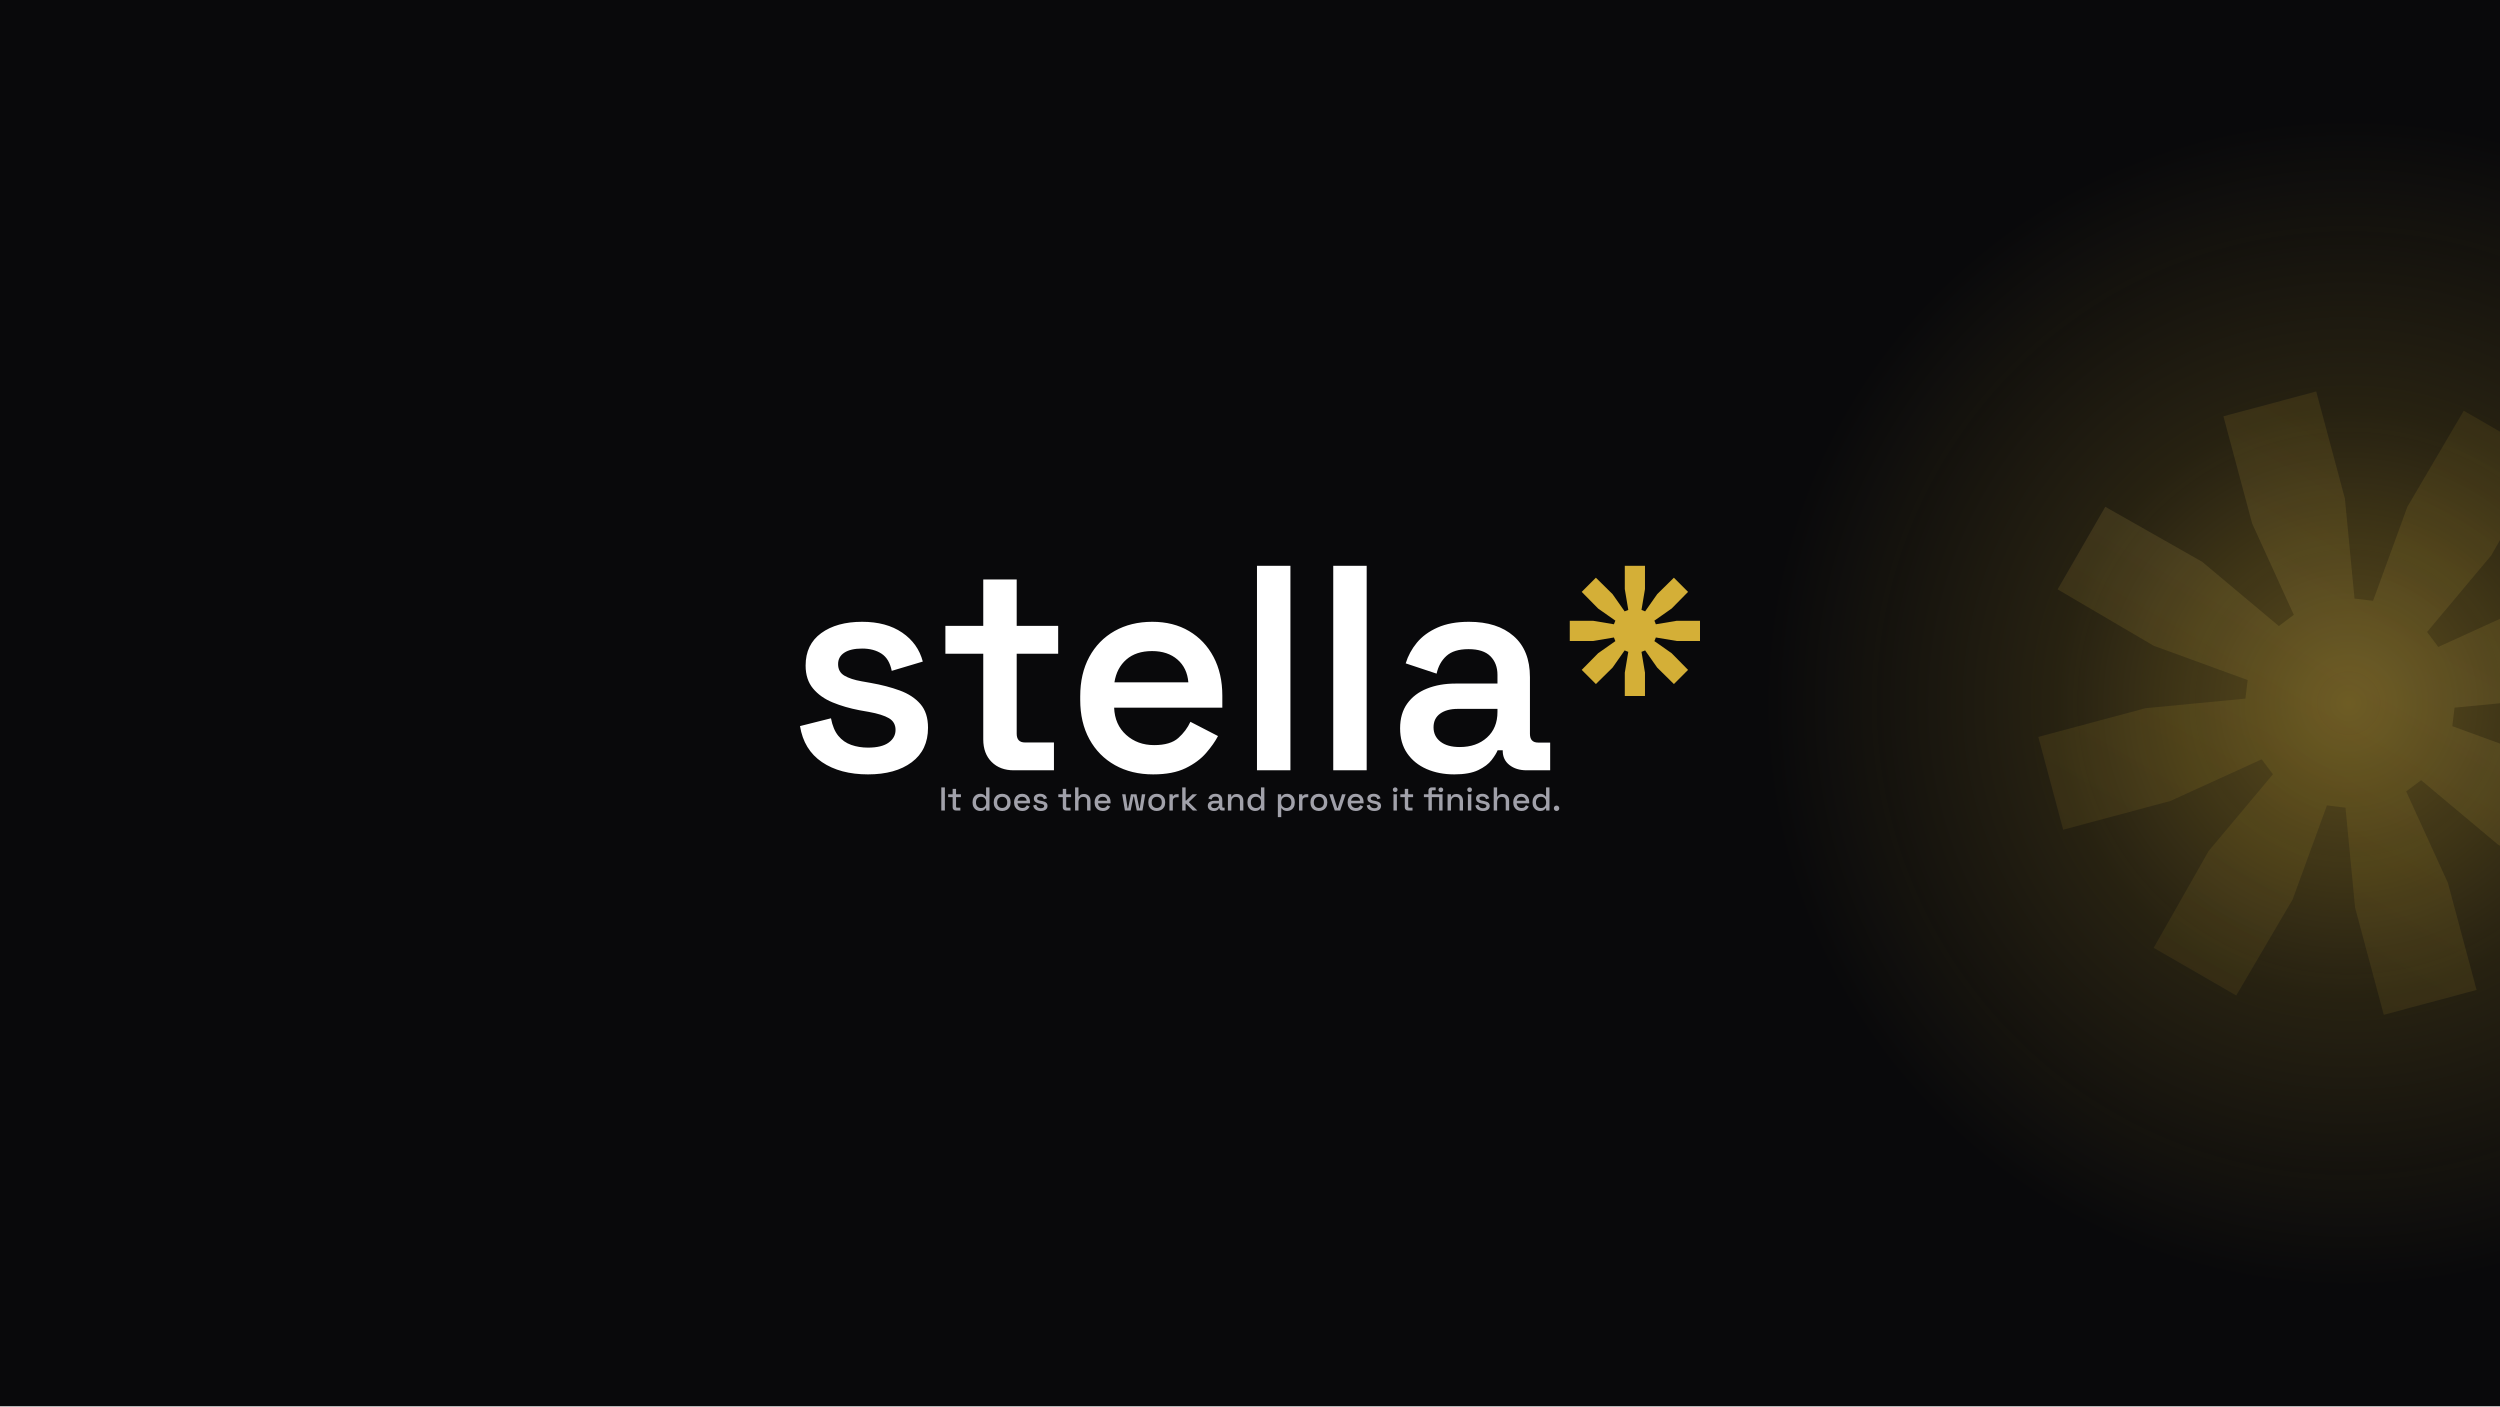
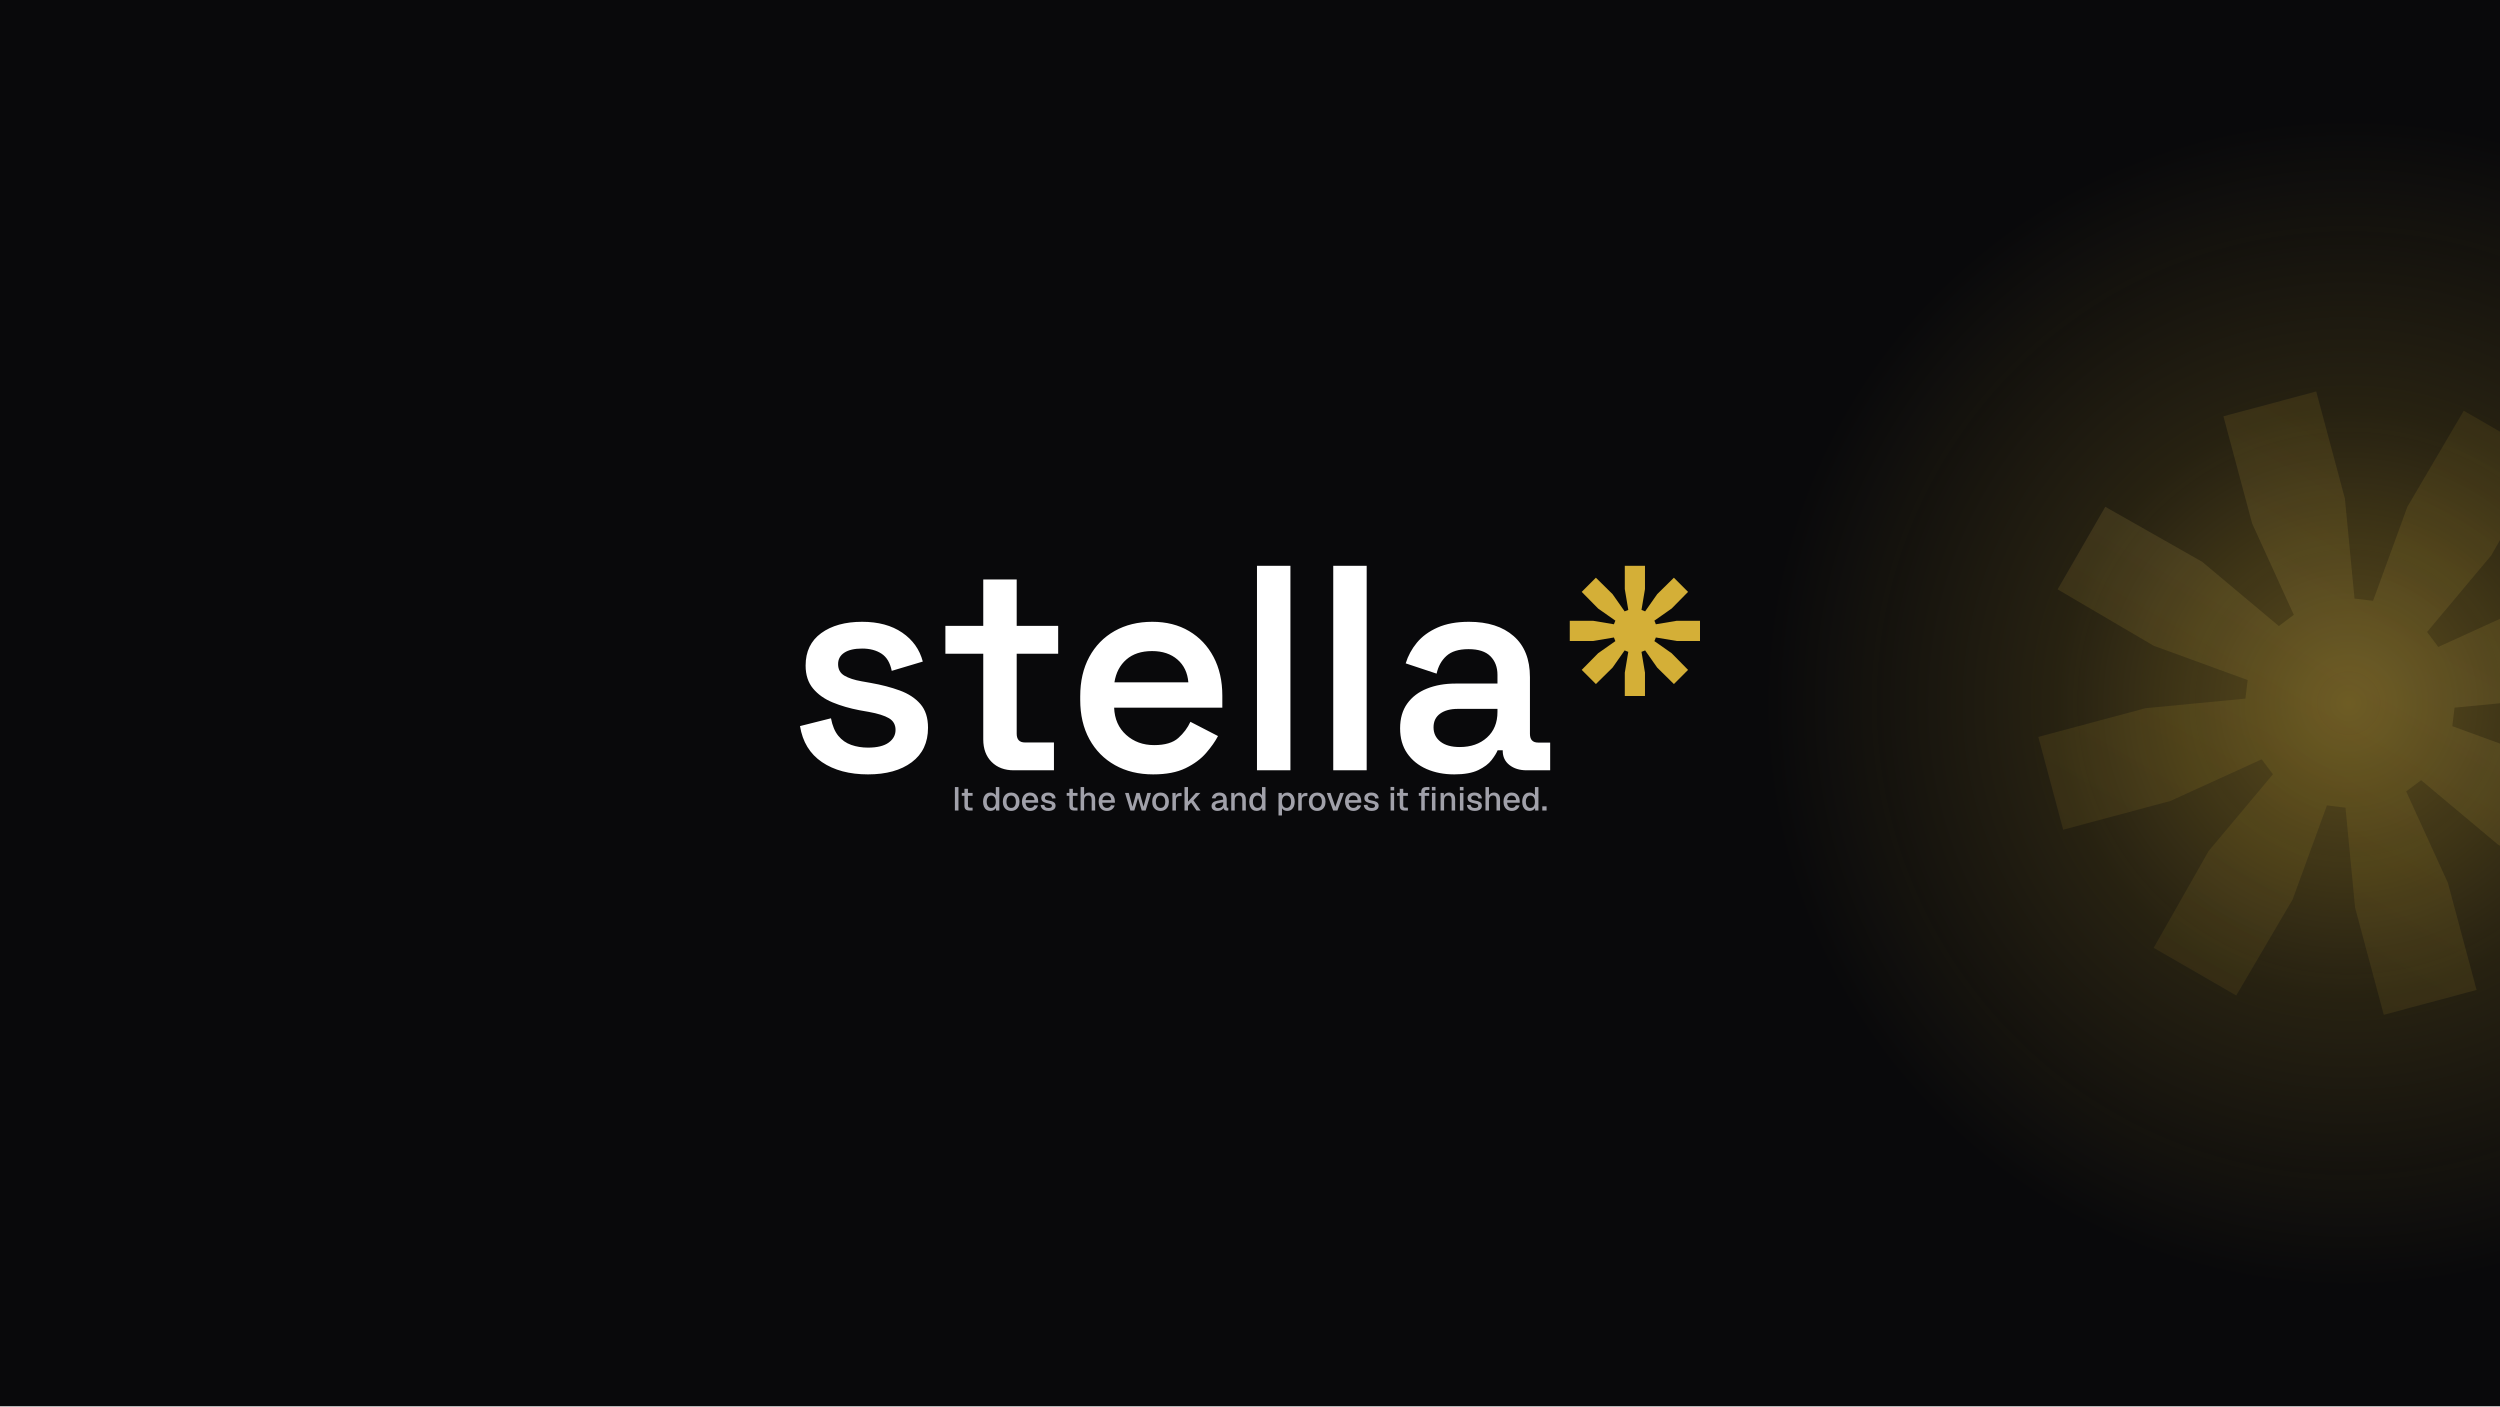
<svg xmlns="http://www.w3.org/2000/svg" width="2560" height="1440" viewBox="0 0 2560 1440">
  <defs>
    <radialGradient id="g-s19">
      <stop offset="0" stop-color="#D4AF37" stop-opacity="0.42" />
      <stop offset="0.5" stop-color="#D4AF37" stop-opacity="0.147" />
      <stop offset="1" stop-color="#D4AF37" stop-opacity="0" />
    </radialGradient>
    <linearGradient id="sheen-s20" x1="0" y1="1" x2="1" y2="0">
      <stop offset="0" stop-color="#8A7223" />
      <stop offset="0.38" stop-color="#D4AF37" />
      <stop offset="0.56" stop-color="#F1CE65" />
      <stop offset="0.74" stop-color="#D4AF37" />
      <stop offset="1" stop-color="#8A7223" />
    </linearGradient>
  </defs>
  <rect width="2560" height="1440" fill="#09090B" />
  <circle cx="2406.4" cy="720.0" r="602.8" fill="url(#g-s19)" />
  <g opacity="0.12" transform="translate(2406.40,720.00) rotate(-15) scale(10.81295) translate(-35.225,62.820)">
    <path class="mark" d="M5.885 -58.271V-67.369H16.385L25.772 -65.796L26.43 -67.438L18.669 -72.882L11.267 -80.393L17.652 -86.778L25.163 -79.376L30.607 -71.615L32.249 -72.273L30.676 -81.66V-92.16H39.774V-81.66L38.2 -72.273L39.843 -71.615L45.287 -79.376L52.798 -86.778L59.183 -80.393L51.781 -72.882L44.02 -67.438L44.678 -65.796L54.065 -67.369H64.565V-58.271H54.065L44.678 -59.845L44.02 -58.202L51.781 -52.758L59.183 -45.247L52.798 -38.862L45.287 -46.264L39.843 -54.025L38.2 -53.367L39.774 -43.98V-33.48H30.676V-43.98L32.249 -53.367L30.607 -54.025L25.163 -46.264L17.652 -38.862L11.267 -45.247L18.669 -52.758L26.43 -58.202L25.772 -59.845L16.385 -58.271Z" fill="url(#sheen-s20)" />
  </g>
  <g transform="translate(819.20,579.35) scale(2.2725)">
    <path d="M30.646 94.003Q18.083 94.003 9.909 88.474Q1.735 82.944 0 72.237L13.959 68.725Q14.904 73.748 17.26 76.623Q19.617 79.498 23.096 80.721Q26.575 81.943 30.646 81.943Q36.808 81.943 39.93 79.695Q43.052 77.447 43.052 73.958Q43.052 70.447 40.085 68.697Q37.117 66.948 31.025 65.848L26.924 65.121Q20.216 63.85 14.693 61.569Q9.17 59.288 5.851 55.276Q2.531 51.264 2.531 44.974Q2.531 35.485 9.537 30.365Q16.543 25.245 27.99 25.245Q38.918 25.245 46.055 30.128Q53.193 35.011 55.339 43.164L41.34 47.35Q40.241 41.887 36.716 39.596Q33.191 37.305 27.99 37.305Q22.813 37.305 19.989 39.147Q17.165 40.988 17.165 44.322Q17.165 47.851 20.028 49.526Q22.892 51.201 27.783 52.06L31.884 52.788Q39.119 54.058 44.982 56.208Q50.846 58.357 54.266 62.315Q57.686 66.273 57.686 72.981Q57.686 83.043 50.351 88.523Q43.016 94.003 30.646 94.003Z M96.32 92.16Q90.1 92.16 86.337 88.386Q82.575 84.613 82.575 78.244V39.629H65.513V27.088H82.575V6.168H97.644V27.088H116.332V39.629H97.644V75.67Q97.644 79.62 101.376 79.62H114.43V92.16Z M159.134 94.003Q149.368 94.003 141.953 89.856Q134.537 85.709 130.401 78.15Q126.266 70.591 126.266 60.414V58.834Q126.266 48.634 130.347 41.087Q134.429 33.54 141.767 29.392Q149.105 25.245 158.755 25.245Q168.251 25.245 175.326 29.432Q182.401 33.619 186.351 41.097Q190.301 48.575 190.301 58.535V63.943H141.551Q141.838 71.579 146.957 76.195Q152.077 80.811 159.568 80.811Q166.892 80.811 170.471 77.599Q174.051 74.386 175.923 70.308L188.355 76.727Q186.489 80.311 183 84.349Q179.511 88.388 173.764 91.196Q168.018 94.003 159.134 94.003ZM141.683 52.535H174.992Q174.465 46.044 170.07 42.241Q165.674 38.437 158.647 38.437Q151.425 38.437 147.061 42.241Q142.697 46.044 141.683 52.535Z M205.918 92.16V0H220.987V92.16Z M240.281 92.16V0H255.349V92.16Z M294.803 94.003Q287.872 94.003 282.354 91.591Q276.835 89.178 273.621 84.539Q270.407 79.899 270.407 73.254Q270.407 66.586 273.621 62.101Q276.835 57.616 282.505 55.347Q288.174 53.078 295.409 53.078H314.282V49.138Q314.282 43.977 311.109 40.773Q307.936 37.568 301.225 37.568Q294.645 37.568 291.283 40.629Q287.921 43.691 286.861 48.605L272.925 43.977Q274.505 38.859 277.983 34.642Q281.46 30.426 287.284 27.836Q293.108 25.245 301.442 25.245Q314.206 25.245 321.561 31.673Q328.916 38.102 328.916 50.184V75.716Q328.916 79.666 332.602 79.666H338.03V92.16H327.431Q322.698 92.16 319.677 89.779Q316.655 87.397 316.655 83.401V83.132H314.361Q313.627 84.942 311.634 87.544Q309.641 90.146 305.622 92.074Q301.603 94.003 294.803 94.003ZM297.285 81.68Q304.816 81.68 309.549 77.404Q314.282 73.129 314.282 65.848V64.486H296.41Q291.41 64.486 288.443 66.633Q285.476 68.781 285.476 72.796Q285.476 76.812 288.574 79.246Q291.673 81.68 297.285 81.68Z" fill="#FFFFFF" />
    <path d="M346.864 33.889V24.791H357.364L366.751 26.364L367.409 24.722L359.648 19.278L352.245 11.767L358.631 5.381L366.142 12.784L371.586 20.545L373.228 19.887L371.655 10.5V0H380.753V10.5L379.179 19.887L380.822 20.545L386.266 12.784L393.777 5.381L400.162 11.767L392.76 19.278L384.998 24.722L385.657 26.364L395.044 24.791H405.544V33.889H395.044L385.657 32.315L384.998 33.958L392.76 39.402L400.162 46.913L393.777 53.298L386.266 45.896L380.822 38.135L379.179 38.793L380.753 48.18V58.68H371.655V48.18L373.228 38.793L371.586 38.135L366.142 45.896L358.631 53.298L352.245 46.913L359.648 39.402L367.409 33.958L366.751 32.315L357.364 33.889Z" fill="#D4AF37" />
  </g>
-   <path d="M963.884 829.98V806.292H967.545V829.98Z M978.854 829.98Q977.315 829.98 976.413 829.072Q975.511 828.164 975.511 826.616V816.241H970.936V813.314H975.511V807.771H978.993V813.314H983.998V816.241H978.993V826.038Q978.993 827.053 979.964 827.053H983.426V829.98Z M1003.61 830.454Q1001.54 830.454 999.777 829.444Q998.016 828.434 996.961 826.511Q995.906 824.588 995.906 821.894V821.4Q995.906 818.706 996.955 816.783Q998.004 814.86 999.76 813.85Q1001.52 812.84 1003.61 812.84Q1005.23 812.84 1006.34 813.243Q1007.45 813.645 1008.15 814.264Q1008.85 814.882 1009.22 815.574H1009.76V806.292H1013.24V829.98H1009.82V827.606H1009.29Q1008.66 828.696 1007.36 829.575Q1006.05 830.454 1003.61 830.454ZM1004.61 827.395Q1006.87 827.395 1008.33 825.942Q1009.8 824.489 1009.8 821.804V821.49Q1009.8 818.804 1008.34 817.352Q1006.89 815.899 1004.61 815.899Q1002.36 815.899 1000.89 817.352Q999.412 818.804 999.412 821.49V821.804Q999.412 824.489 1000.89 825.942Q1002.36 827.395 1004.61 827.395Z M1026.23 830.454Q1023.73 830.454 1021.77 829.421Q1019.82 828.388 1018.71 826.465Q1017.6 824.542 1017.6 821.894V821.4Q1017.6 818.752 1018.71 816.829Q1019.82 814.906 1021.77 813.873Q1023.73 812.84 1026.23 812.84Q1028.73 812.84 1030.69 813.873Q1032.64 814.906 1033.75 816.829Q1034.86 818.752 1034.86 821.4V821.894Q1034.86 824.542 1033.75 826.465Q1032.64 828.388 1030.69 829.421Q1028.73 830.454 1026.23 830.454ZM1026.23 827.351Q1028.52 827.351 1029.95 825.88Q1031.38 824.41 1031.38 821.804V821.49Q1031.38 818.884 1029.96 817.414Q1028.55 815.943 1026.23 815.943Q1023.95 815.943 1022.51 817.414Q1021.08 818.884 1021.08 821.49V821.804Q1021.08 824.41 1022.51 825.88Q1023.95 827.351 1026.23 827.351Z M1046.85 830.454Q1044.33 830.454 1042.43 829.388Q1040.53 828.322 1039.47 826.382Q1038.41 824.442 1038.41 821.85V821.444Q1038.41 818.84 1039.46 816.906Q1040.51 814.972 1042.38 813.906Q1044.26 812.84 1046.72 812.84Q1049.13 812.84 1050.94 813.892Q1052.75 814.945 1053.76 816.843Q1054.78 818.742 1054.78 821.29V822.615H1041.94Q1042.02 824.814 1043.43 826.104Q1044.84 827.395 1046.93 827.395Q1048.9 827.395 1049.9 826.522Q1050.89 825.648 1051.42 824.5L1054.32 825.972Q1053.84 826.934 1052.94 827.978Q1052.04 829.022 1050.58 829.738Q1049.11 830.454 1046.85 830.454ZM1041.97 819.931H1051.24Q1051.11 818.05 1049.88 816.974Q1048.65 815.899 1046.7 815.899Q1044.71 815.899 1043.48 816.974Q1042.25 818.05 1041.97 819.931Z M1065.8 830.454Q1062.63 830.454 1060.52 829.032Q1058.42 827.611 1057.97 824.747L1061.22 823.956Q1061.46 825.354 1062.12 826.155Q1062.77 826.956 1063.73 827.297Q1064.69 827.638 1065.8 827.638Q1067.48 827.638 1068.37 827.007Q1069.27 826.376 1069.27 825.361Q1069.27 824.334 1068.42 823.858Q1067.57 823.381 1065.93 823.087L1064.77 822.882Q1063.08 822.567 1061.69 821.987Q1060.31 821.407 1059.48 820.393Q1058.66 819.38 1058.66 817.804Q1058.66 815.43 1060.43 814.135Q1062.21 812.84 1065.11 812.84Q1067.92 812.84 1069.73 814.098Q1071.54 815.356 1072.07 817.517L1068.83 818.451Q1068.53 816.928 1067.55 816.292Q1066.57 815.656 1065.11 815.656Q1063.67 815.656 1062.86 816.179Q1062.05 816.703 1062.05 817.672Q1062.05 818.674 1062.85 819.146Q1063.64 819.618 1065.01 819.857L1066.17 820.061Q1067.99 820.376 1069.47 820.923Q1070.94 821.469 1071.8 822.472Q1072.66 823.474 1072.66 825.163Q1072.66 827.696 1070.8 829.075Q1068.94 830.454 1065.8 830.454Z M1091.64 829.98Q1090.1 829.98 1089.2 829.072Q1088.3 828.164 1088.3 826.616V816.241H1083.72V813.314H1088.3V807.771H1091.78V813.314H1096.79V816.241H1091.78V826.038Q1091.78 827.053 1092.75 827.053H1096.21V829.98Z M1100.88 829.98V806.292H1104.36V815.662H1104.9Q1105.22 815.026 1105.85 814.42Q1106.47 813.813 1107.51 813.422Q1108.54 813.031 1110.13 813.031Q1112.03 813.031 1113.51 813.875Q1114.99 814.718 1115.83 816.262Q1116.67 817.806 1116.67 819.963V829.98H1113.19V820.231Q1113.19 818.051 1112.11 817.027Q1111.03 816.002 1109.12 816.002Q1106.95 816.002 1105.66 817.43Q1104.36 818.857 1104.36 821.559V829.98Z M1129.31 830.454Q1126.8 830.454 1124.9 829.388Q1123 828.322 1121.94 826.382Q1120.88 824.442 1120.88 821.85V821.444Q1120.88 818.84 1121.93 816.906Q1122.98 814.972 1124.85 813.906Q1126.73 812.84 1129.19 812.84Q1131.6 812.84 1133.41 813.892Q1135.22 814.945 1136.23 816.843Q1137.25 818.742 1137.25 821.29V822.615H1124.4Q1124.48 824.814 1125.9 826.104Q1127.31 827.395 1129.4 827.395Q1131.37 827.395 1132.37 826.522Q1133.36 825.648 1133.88 824.5L1136.79 825.972Q1136.3 826.934 1135.41 827.978Q1134.51 829.022 1133.04 829.738Q1131.58 830.454 1129.31 830.454ZM1124.44 819.931H1133.71Q1133.57 818.05 1132.35 816.974Q1131.12 815.899 1129.16 815.899Q1127.18 815.899 1125.95 816.974Q1124.72 818.05 1124.44 819.931Z M1151.91 829.98 1149.07 813.314H1152.55L1154.65 827.637H1155.19L1158.08 813.314H1163.73L1166.62 827.637H1167.16L1169.26 813.314H1172.75L1169.9 829.98H1164.06L1161.18 815.657H1160.64L1157.75 829.98Z M1184.5 830.454Q1182 830.454 1180.04 829.421Q1178.09 828.388 1176.98 826.465Q1175.87 824.542 1175.87 821.894V821.4Q1175.87 818.752 1176.98 816.829Q1178.09 814.906 1180.04 813.873Q1182 812.84 1184.5 812.84Q1187 812.84 1188.96 813.873Q1190.91 814.906 1192.02 816.829Q1193.13 818.752 1193.13 821.4V821.894Q1193.13 824.542 1192.02 826.465Q1190.91 828.388 1188.96 829.421Q1187 830.454 1184.5 830.454ZM1184.5 827.351Q1186.79 827.351 1188.22 825.88Q1189.65 824.41 1189.65 821.804V821.49Q1189.65 818.884 1188.23 817.414Q1186.82 815.943 1184.5 815.943Q1182.22 815.943 1180.78 817.414Q1179.35 818.884 1179.35 821.49V821.804Q1179.35 824.41 1180.78 825.88Q1182.22 827.351 1184.5 827.351Z M1197.49 829.98V813.314H1200.91V815.268H1201.44Q1201.85 814.217 1202.74 813.732Q1203.62 813.246 1204.95 813.246H1206.95V816.373H1204.83Q1203.12 816.373 1202.05 817.301Q1200.97 818.229 1200.97 820.177V829.98Z M1210.59 829.98V806.292H1214.07V819.803H1214.61L1221.16 813.314H1225.81L1217.37 821.4L1226.08 829.98H1221.49L1214.61 823.053H1214.07V829.98Z M1243.01 830.454Q1241.24 830.454 1239.83 829.84Q1238.41 829.225 1237.59 828.042Q1236.77 826.858 1236.77 825.168Q1236.77 823.466 1237.59 822.328Q1238.41 821.19 1239.86 820.616Q1241.3 820.041 1243.12 820.041H1248.22V818.963Q1248.22 817.495 1247.34 816.609Q1246.45 815.723 1244.62 815.723Q1242.83 815.723 1241.88 816.569Q1240.93 817.415 1240.62 818.791L1237.39 817.732Q1237.79 816.386 1238.68 815.285Q1239.57 814.183 1241.06 813.512Q1242.55 812.84 1244.67 812.84Q1247.91 812.84 1249.76 814.486Q1251.62 816.133 1251.62 819.197V826.061Q1251.62 827.076 1252.56 827.076H1254V829.98H1251.4Q1250.21 829.98 1249.47 829.365Q1248.73 828.75 1248.73 827.711V827.606H1248.2Q1247.95 828.131 1247.4 828.808Q1246.85 829.486 1245.8 829.97Q1244.75 830.454 1243.01 830.454ZM1243.55 827.571Q1245.62 827.571 1246.92 826.371Q1248.22 825.171 1248.22 823.087V822.725H1243.33Q1241.95 822.725 1241.1 823.321Q1240.25 823.918 1240.25 825.068Q1240.25 826.219 1241.13 826.895Q1242.01 827.571 1243.55 827.571Z M1257.39 829.98V813.314H1260.8V815.809H1261.34Q1261.82 814.776 1263.03 813.898Q1264.24 813.019 1266.64 813.019Q1268.54 813.019 1270.02 813.863Q1271.5 814.706 1272.34 816.256Q1273.18 817.806 1273.18 819.963V829.98H1269.7V820.231Q1269.7 818.051 1268.62 817.021Q1267.54 815.991 1265.63 815.991Q1263.46 815.991 1262.17 817.424Q1260.87 818.857 1260.87 821.559V829.98Z M1285.09 830.454Q1283.02 830.454 1281.26 829.444Q1279.5 828.434 1278.44 826.511Q1277.39 824.588 1277.39 821.894V821.4Q1277.39 818.706 1278.44 816.783Q1279.49 814.86 1281.24 813.85Q1283 812.84 1285.09 812.84Q1286.72 812.84 1287.82 813.243Q1288.93 813.645 1289.63 814.264Q1290.33 814.882 1290.7 815.574H1291.24V806.292H1294.72V829.98H1291.31V827.606H1290.77Q1290.15 828.696 1288.84 829.575Q1287.53 830.454 1285.09 830.454ZM1286.09 827.395Q1288.35 827.395 1289.81 825.942Q1291.28 824.489 1291.28 821.804V821.49Q1291.28 818.804 1289.83 817.352Q1288.37 815.899 1286.09 815.899Q1283.84 815.899 1282.37 817.352Q1280.89 818.804 1280.89 821.49V821.804Q1280.89 824.489 1282.37 825.942Q1283.84 827.395 1286.09 827.395Z M1308.52 836.748V813.314H1311.93V815.688H1312.47Q1313.1 814.576 1314.41 813.708Q1315.73 812.84 1318.15 812.84Q1320.24 812.84 1321.99 813.85Q1323.74 814.86 1324.8 816.777Q1325.85 818.694 1325.85 821.4V821.894Q1325.85 824.588 1324.8 826.511Q1323.76 828.434 1322.01 829.444Q1320.26 830.454 1318.15 830.454Q1316.54 830.454 1315.42 830.051Q1314.31 829.648 1313.62 829.013Q1312.94 828.378 1312.54 827.72H1312V836.748ZM1317.15 827.395Q1319.43 827.395 1320.89 825.942Q1322.35 824.489 1322.35 821.804V821.49Q1322.35 818.804 1320.88 817.352Q1319.41 815.899 1317.15 815.899Q1314.91 815.899 1313.43 817.352Q1311.96 818.804 1311.96 821.49V821.804Q1311.96 824.489 1313.43 825.942Q1314.91 827.395 1317.15 827.395Z M1330.21 829.98V813.314H1333.63V815.268H1334.16Q1334.57 814.217 1335.46 813.732Q1336.35 813.246 1337.67 813.246H1339.67V816.373H1337.55Q1335.84 816.373 1334.77 817.301Q1333.69 818.229 1333.69 820.177V829.98Z M1350.52 830.454Q1348.02 830.454 1346.06 829.421Q1344.1 828.388 1343 826.465Q1341.89 824.542 1341.89 821.894V821.4Q1341.89 818.752 1343 816.829Q1344.1 814.906 1346.06 813.873Q1348.02 812.84 1350.52 812.84Q1353.02 812.84 1354.98 813.873Q1356.93 814.906 1358.04 816.829Q1359.15 818.752 1359.15 821.4V821.894Q1359.15 824.542 1358.04 826.465Q1356.93 828.388 1354.98 829.421Q1353.02 830.454 1350.52 830.454ZM1350.52 827.351Q1352.81 827.351 1354.24 825.88Q1355.67 824.41 1355.67 821.804V821.49Q1355.67 818.884 1354.25 817.414Q1352.84 815.943 1350.52 815.943Q1348.24 815.943 1346.8 817.414Q1345.37 818.884 1345.37 821.49V821.804Q1345.37 824.41 1346.8 825.88Q1348.24 827.351 1350.52 827.351Z M1366.79 829.98 1361.16 813.314H1364.86L1369.29 827.412H1369.82L1374.25 813.314H1377.95L1372.32 829.98Z M1388.39 830.454Q1385.88 830.454 1383.98 829.388Q1382.08 828.322 1381.02 826.382Q1379.96 824.442 1379.96 821.85V821.444Q1379.96 818.84 1381.01 816.906Q1382.05 814.972 1383.93 813.906Q1385.81 812.84 1388.27 812.84Q1390.68 812.84 1392.49 813.892Q1394.3 814.945 1395.31 816.843Q1396.33 818.742 1396.33 821.29V822.615H1383.48Q1383.56 824.814 1384.98 826.104Q1386.39 827.395 1388.48 827.395Q1390.45 827.395 1391.45 826.522Q1392.44 825.648 1392.96 824.5L1395.87 825.972Q1395.38 826.934 1394.49 827.978Q1393.59 829.022 1392.12 829.738Q1390.66 830.454 1388.39 830.454ZM1383.52 819.931H1392.79Q1392.65 818.05 1391.43 816.974Q1390.2 815.899 1388.24 815.899Q1386.26 815.899 1385.03 816.974Q1383.8 818.05 1383.52 819.931Z M1407.35 830.454Q1404.17 830.454 1402.07 829.032Q1399.96 827.611 1399.51 824.747L1402.76 823.956Q1403.01 825.354 1403.66 826.155Q1404.32 826.956 1405.28 827.297Q1406.24 827.638 1407.35 827.638Q1409.03 827.638 1409.92 827.007Q1410.82 826.376 1410.82 825.361Q1410.82 824.334 1409.97 823.858Q1409.12 823.381 1407.48 823.087L1406.31 822.882Q1404.63 822.567 1403.24 821.987Q1401.86 821.407 1401.03 820.393Q1400.2 819.38 1400.2 817.804Q1400.2 815.43 1401.98 814.135Q1403.75 812.84 1406.66 812.84Q1409.47 812.84 1411.28 814.098Q1413.08 815.356 1413.61 817.517L1410.38 818.451Q1410.08 816.928 1409.1 816.292Q1408.11 815.656 1406.66 815.656Q1405.22 815.656 1404.41 816.179Q1403.6 816.703 1403.6 817.672Q1403.6 818.674 1404.39 819.146Q1405.19 819.618 1406.55 819.857L1407.71 820.061Q1409.54 820.376 1411.01 820.923Q1412.49 821.469 1413.35 822.472Q1414.21 823.474 1414.21 825.163Q1414.21 827.696 1412.35 829.075Q1410.49 830.454 1407.35 830.454Z M1426.93 829.98V813.314H1430.41V829.98ZM1428.67 811.043Q1427.66 811.043 1426.96 810.382Q1426.27 809.72 1426.27 808.668Q1426.27 807.603 1426.96 806.948Q1427.66 806.292 1428.67 806.292Q1429.71 806.292 1430.39 806.948Q1431.07 807.603 1431.07 808.668Q1431.07 809.72 1430.39 810.382Q1429.71 811.043 1428.67 811.043Z M1441.85 829.98Q1440.31 829.98 1439.41 829.072Q1438.51 828.164 1438.51 826.616V816.241H1433.93V813.314H1438.51V807.771H1441.99V813.314H1447V816.241H1441.99V826.038Q1441.99 827.053 1442.96 827.053H1446.43V829.98Z M1462.73 829.98V816.241H1458.06V813.314H1462.73V809.656Q1462.73 808.108 1463.63 807.2Q1464.53 806.292 1466.07 806.292H1470.13V809.219H1467.18Q1466.21 809.219 1466.21 810.234V813.314H1473.69V816.241H1466.21V829.98ZM1473.69 829.98V813.314H1477.17V829.98ZM1475.43 811.131Q1474.42 811.131 1473.73 810.47Q1473.03 809.808 1473.03 808.756Q1473.03 807.691 1473.73 807.036Q1474.42 806.38 1475.43 806.38Q1476.47 806.38 1477.15 807.036Q1477.83 807.691 1477.83 808.756Q1477.83 809.808 1477.15 810.47Q1476.47 811.131 1475.43 811.131Z M1482.32 829.98V813.314H1485.74V815.809H1486.28Q1486.75 814.776 1487.96 813.898Q1489.18 813.019 1491.57 813.019Q1493.48 813.019 1494.95 813.863Q1496.43 814.706 1497.27 816.256Q1498.12 817.806 1498.12 819.963V829.98H1494.63V820.231Q1494.63 818.051 1493.55 817.021Q1492.48 815.991 1490.56 815.991Q1488.4 815.991 1487.1 817.424Q1485.8 818.857 1485.8 821.559V829.98Z M1503.13 829.98V813.314H1506.62V829.98ZM1504.88 811.043Q1503.87 811.043 1503.17 810.382Q1502.48 809.72 1502.48 808.668Q1502.48 807.603 1503.17 806.948Q1503.87 806.292 1504.88 806.292Q1505.92 806.292 1506.6 806.948Q1507.27 807.603 1507.27 808.668Q1507.27 809.72 1506.6 810.382Q1505.92 811.043 1504.88 811.043Z M1518.61 830.454Q1515.44 830.454 1513.33 829.032Q1511.23 827.611 1510.78 824.747L1514.03 823.956Q1514.28 825.354 1514.93 826.155Q1515.58 826.956 1516.54 827.297Q1517.5 827.638 1518.61 827.638Q1520.29 827.638 1521.19 827.007Q1522.08 826.376 1522.08 825.361Q1522.08 824.334 1521.23 823.858Q1520.38 823.381 1518.74 823.087L1517.58 822.882Q1515.89 822.567 1514.51 821.987Q1513.12 821.407 1512.3 820.393Q1511.47 819.38 1511.47 817.804Q1511.47 815.43 1513.24 814.135Q1515.02 812.84 1517.93 812.84Q1520.73 812.84 1522.54 814.098Q1524.35 815.356 1524.88 817.517L1521.64 818.451Q1521.35 816.928 1520.36 816.292Q1519.38 815.656 1517.93 815.656Q1516.48 815.656 1515.67 816.179Q1514.86 816.703 1514.86 817.672Q1514.86 818.674 1515.66 819.146Q1516.46 819.618 1517.82 819.857L1518.98 820.061Q1520.8 820.376 1522.28 820.923Q1523.75 821.469 1524.61 822.472Q1525.48 823.474 1525.48 825.163Q1525.48 827.696 1523.62 829.075Q1521.76 830.454 1518.61 830.454Z M1529.56 829.98V806.292H1533.05V815.662H1533.58Q1533.9 815.026 1534.53 814.42Q1535.16 813.813 1536.19 813.422Q1537.23 813.031 1538.81 813.031Q1540.72 813.031 1542.19 813.875Q1543.67 814.718 1544.51 816.262Q1545.36 817.806 1545.36 819.963V829.98H1541.87V820.231Q1541.87 818.051 1540.8 817.027Q1539.72 816.002 1537.8 816.002Q1535.64 816.002 1534.34 817.43Q1533.05 818.857 1533.05 821.559V829.98Z M1558 830.454Q1555.48 830.454 1553.58 829.388Q1551.68 828.322 1550.62 826.382Q1549.56 824.442 1549.56 821.85V821.444Q1549.56 818.84 1550.61 816.906Q1551.66 814.972 1553.54 813.906Q1555.42 812.84 1557.87 812.84Q1560.28 812.84 1562.09 813.892Q1563.9 814.945 1564.92 816.843Q1565.93 818.742 1565.93 821.29V822.615H1553.09Q1553.17 824.814 1554.58 826.104Q1556 827.395 1558.09 827.395Q1560.06 827.395 1561.05 826.522Q1562.05 825.648 1562.57 824.5L1565.47 825.972Q1564.99 826.934 1564.09 827.978Q1563.2 829.022 1561.73 829.738Q1560.26 830.454 1558 830.454ZM1553.12 819.931H1562.39Q1562.26 818.05 1561.03 816.974Q1559.8 815.899 1557.85 815.899Q1555.86 815.899 1554.64 816.974Q1553.41 818.05 1553.12 819.931Z M1577.02 830.454Q1574.96 830.454 1573.2 829.444Q1571.44 828.434 1570.38 826.511Q1569.33 824.588 1569.33 821.894V821.4Q1569.33 818.706 1570.37 816.783Q1571.42 814.86 1573.18 813.85Q1574.93 812.84 1577.02 812.84Q1578.65 812.84 1579.76 813.243Q1580.87 813.645 1581.57 814.264Q1582.26 814.882 1582.64 815.574H1583.18V806.292H1586.66V829.98H1583.24V827.606H1582.71Q1582.08 828.696 1580.77 829.575Q1579.47 830.454 1577.02 830.454ZM1578.03 827.395Q1580.28 827.395 1581.75 825.942Q1583.22 824.489 1583.22 821.804V821.49Q1583.22 818.804 1581.76 817.352Q1580.31 815.899 1578.03 815.899Q1575.78 815.899 1574.3 817.352Q1572.83 818.804 1572.83 821.49V821.804Q1572.83 824.489 1574.3 825.942Q1575.78 827.395 1578.03 827.395Z M1593.92 830.454Q1592.73 830.454 1591.94 829.676Q1591.15 828.899 1591.15 827.684Q1591.15 826.469 1591.94 825.697Q1592.73 824.924 1593.92 824.924Q1595.11 824.924 1595.89 825.702Q1596.67 826.479 1596.67 827.694Q1596.67 828.909 1595.89 829.681Q1595.11 830.454 1593.92 830.454Z" fill="#A1A1AA" />
+   <path d="M977.809 829.98V805.954H981.464V829.98Z M992.59 829.98Q990.025 829.98 988.807 828.799Q987.589 827.618 987.589 825.093V807.761H991.176V824.85Q991.176 826.095 991.72 826.572Q992.265 827.049 993.389 827.049H995.947V829.98ZM984.854 814.908V811.977H995.947V814.908Z M1014.19 830.386Q1011.87 830.386 1010.18 829.232Q1008.48 828.078 1007.57 825.97Q1006.66 823.862 1006.66 820.979Q1006.66 818.095 1007.57 815.987Q1008.49 813.879 1010.19 812.725Q1011.89 811.571 1014.19 811.571Q1016.03 811.571 1017.5 812.343Q1018.96 813.114 1019.7 814.508V805.954H1023.28V829.98H1019.95L1019.84 827.286Q1019.1 828.741 1017.59 829.564Q1016.09 830.386 1014.19 830.386ZM1015.13 827.28Q1016.6 827.28 1017.62 826.528Q1018.63 825.777 1019.16 824.359Q1019.7 822.941 1019.7 820.979Q1019.7 818.962 1019.16 817.557Q1018.63 816.153 1017.62 815.415Q1016.6 814.678 1015.13 814.678Q1012.96 814.678 1011.68 816.359Q1010.39 818.041 1010.39 820.979Q1010.39 823.875 1011.68 825.577Q1012.97 827.28 1015.13 827.28Z M1035.45 830.386Q1032.88 830.386 1030.95 829.229Q1029.02 828.071 1027.96 825.95Q1026.9 823.828 1026.9 820.979Q1026.9 818.102 1027.96 815.997Q1029.02 813.892 1030.95 812.732Q1032.88 811.571 1035.45 811.571Q1038.02 811.571 1039.94 812.732Q1041.86 813.892 1042.92 815.997Q1043.98 818.102 1043.98 820.979Q1043.98 823.828 1042.92 825.95Q1041.86 828.071 1039.94 829.229Q1038.02 830.386 1035.45 830.386ZM1035.45 827.28Q1037.73 827.28 1038.99 825.608Q1040.25 823.936 1040.25 820.979Q1040.25 818.028 1038.99 816.353Q1037.73 814.678 1035.45 814.678Q1033.17 814.678 1031.9 816.353Q1030.63 818.028 1030.63 820.979Q1030.63 823.936 1031.9 825.608Q1033.17 827.28 1035.45 827.28Z M1054.99 830.386Q1052.37 830.386 1050.46 829.229Q1048.54 828.071 1047.5 825.95Q1046.46 823.828 1046.46 820.979Q1046.46 818.129 1047.5 816.024Q1048.54 813.92 1050.43 812.745Q1052.32 811.571 1054.88 811.571Q1057.34 811.571 1059.2 812.698Q1061.07 813.825 1062.1 815.957Q1063.13 818.089 1063.13 821.114V822.021H1050.19Q1050.34 824.654 1051.61 825.977Q1052.88 827.3 1055.02 827.3Q1056.62 827.3 1057.67 826.562Q1058.71 825.824 1059.13 824.552L1062.86 824.809Q1062.14 827.32 1060.06 828.853Q1057.98 830.386 1054.99 830.386ZM1050.19 819.314H1059.32Q1059.15 816.911 1057.95 815.771Q1056.74 814.63 1054.88 814.63Q1052.98 814.63 1051.75 815.821Q1050.51 817.013 1050.19 819.314Z M1073.68 830.386Q1071.07 830.386 1069.32 829.604Q1067.58 828.823 1066.66 827.449Q1065.75 826.075 1065.61 824.308L1069.31 824.112Q1069.57 825.628 1070.55 826.505Q1071.54 827.381 1073.69 827.381Q1075.36 827.381 1076.27 826.836Q1077.17 826.291 1077.17 825.107Q1077.17 824.444 1076.87 824.004Q1076.56 823.564 1075.67 823.232Q1074.78 822.901 1073.06 822.589Q1070.44 822.109 1068.96 821.405Q1067.47 820.701 1066.87 819.669Q1066.27 818.637 1066.27 817.161Q1066.27 814.691 1068.13 813.131Q1069.99 811.571 1073.49 811.571Q1075.99 811.571 1077.57 812.397Q1079.16 813.222 1079.98 814.573Q1080.8 815.923 1080.95 817.486L1077.27 817.689Q1077.22 816.843 1076.81 816.133Q1076.4 815.422 1075.59 814.999Q1074.77 814.576 1073.43 814.576Q1071.69 814.576 1070.85 815.256Q1070 815.936 1070 817.013Q1070 817.818 1070.33 818.332Q1070.67 818.847 1071.51 819.171Q1072.34 819.496 1073.79 819.74Q1076.51 820.166 1078.06 820.857Q1079.62 821.547 1080.26 822.579Q1080.9 823.611 1080.9 825.08Q1080.9 827.611 1078.91 828.999Q1076.91 830.386 1073.68 830.386Z M1100.03 829.98Q1097.47 829.98 1096.25 828.799Q1095.03 827.618 1095.03 825.093V807.761H1098.62V824.85Q1098.62 826.095 1099.16 826.572Q1099.71 827.049 1100.83 827.049H1103.39V829.98ZM1092.3 814.908V811.977H1103.39V814.908Z M1106.54 829.98V805.954H1110.13V816.024L1109.68 815.984Q1109.99 814.461 1110.8 813.49Q1111.61 812.519 1112.8 812.045Q1113.99 811.571 1115.41 811.571Q1117.37 811.571 1118.72 812.437Q1120.07 813.304 1120.76 814.85Q1121.45 816.397 1121.45 818.4V829.98H1117.87V819.341Q1117.87 816.931 1117.03 815.757Q1116.2 814.583 1114.45 814.583Q1112.49 814.583 1111.31 815.815Q1110.13 817.046 1110.13 819.408V829.98Z M1133.53 830.386Q1130.91 830.386 1129 829.229Q1127.08 828.071 1126.04 825.95Q1125 823.828 1125 820.979Q1125 818.129 1126.04 816.024Q1127.08 813.92 1128.97 812.745Q1130.86 811.571 1133.43 811.571Q1135.88 811.571 1137.75 812.698Q1139.61 813.825 1140.64 815.957Q1141.67 818.089 1141.67 821.114V822.021H1128.74Q1128.88 824.654 1130.15 825.977Q1131.42 827.3 1133.56 827.3Q1135.16 827.3 1136.21 826.562Q1137.26 825.824 1137.67 824.552L1141.4 824.809Q1140.69 827.32 1138.6 828.853Q1136.52 830.386 1133.53 830.386ZM1128.74 819.314H1137.87Q1137.7 816.911 1136.49 815.771Q1135.29 814.63 1133.43 814.63Q1131.52 814.63 1130.29 815.821Q1129.05 817.013 1128.74 819.314Z M1157.53 829.98 1152.04 811.977H1155.81L1159.66 826.041L1163.61 811.977H1167.02L1170.98 826.041L1174.85 811.977H1178.63L1173.13 829.98H1169.1L1165.32 817.107L1161.54 829.98Z M1188.41 830.386Q1185.84 830.386 1183.9 829.229Q1181.97 828.071 1180.91 825.95Q1179.85 823.828 1179.85 820.979Q1179.85 818.102 1180.91 815.997Q1181.97 813.892 1183.9 812.732Q1185.84 811.571 1188.41 811.571Q1190.98 811.571 1192.9 812.732Q1194.82 813.892 1195.88 815.997Q1196.94 818.102 1196.94 820.979Q1196.94 823.828 1195.88 825.95Q1194.82 828.071 1192.9 829.229Q1190.98 830.386 1188.41 830.386ZM1188.41 827.28Q1190.69 827.28 1191.95 825.608Q1193.21 823.936 1193.21 820.979Q1193.21 818.028 1191.95 816.353Q1190.69 814.678 1188.41 814.678Q1186.13 814.678 1184.86 816.353Q1183.58 818.028 1183.58 820.979Q1183.58 823.936 1184.86 825.608Q1186.13 827.28 1188.41 827.28Z M1200.55 829.98V811.977H1203.83L1203.98 816.755L1203.66 816.661Q1204.04 814.211 1205.17 813.094Q1206.3 811.977 1208.22 811.977H1209.94V815.185H1208.23Q1206.86 815.185 1205.95 815.635Q1205.05 816.085 1204.59 816.999Q1204.14 817.913 1204.14 819.361V829.98Z M1212.94 829.98V805.954H1216.52V820.884L1224.59 811.977H1229.15L1222.09 819.544L1229.42 829.98H1225.27L1219.7 821.791L1216.52 825.161V829.98Z M1246.8 830.386Q1244 830.386 1242.32 829.093Q1240.63 827.801 1240.63 825.486Q1240.63 823.158 1242.03 821.841Q1243.44 820.525 1246.39 819.963L1252.58 818.786Q1252.58 816.688 1251.6 815.645Q1250.63 814.603 1248.7 814.603Q1246.99 814.603 1245.99 815.378Q1245 816.153 1244.64 817.615L1240.94 817.385Q1241.45 814.691 1243.47 813.131Q1245.5 811.571 1248.7 811.571Q1252.36 811.571 1254.26 813.513Q1256.16 815.456 1256.16 818.975V825.973Q1256.16 826.637 1256.4 826.894Q1256.63 827.151 1257.14 827.151H1257.78V829.98Q1257.61 830.027 1257.23 830.058Q1256.85 830.088 1256.45 830.088Q1255.28 830.088 1254.46 829.709Q1253.65 829.33 1253.23 828.474Q1252.82 827.618 1252.82 826.163L1253.19 826.325Q1252.92 827.496 1252.02 828.423Q1251.12 829.351 1249.76 829.868Q1248.41 830.386 1246.8 830.386ZM1247.38 827.557Q1249 827.557 1250.16 826.928Q1251.32 826.298 1251.95 825.185Q1252.58 824.072 1252.58 822.643V821.493L1247.32 822.508Q1245.69 822.819 1245.03 823.466Q1244.36 824.112 1244.36 825.148Q1244.36 826.291 1245.16 826.924Q1245.96 827.557 1247.38 827.557Z M1260.79 829.98V811.977H1264.05L1264.18 816.796L1263.75 816.539Q1264.06 814.799 1264.9 813.706Q1265.75 812.613 1266.96 812.092Q1268.18 811.571 1269.6 811.571Q1271.63 811.571 1272.98 812.464Q1274.33 813.358 1275.01 814.898Q1275.7 816.437 1275.7 818.4V829.98H1272.11V819.503Q1272.11 817.913 1271.77 816.82Q1271.42 815.727 1270.66 815.155Q1269.89 814.583 1268.63 814.583Q1266.73 814.583 1265.55 815.842Q1264.37 817.101 1264.37 819.503V829.98Z M1286.77 830.386Q1284.45 830.386 1282.76 829.232Q1281.06 828.078 1280.15 825.97Q1279.24 823.862 1279.24 820.979Q1279.24 818.095 1280.16 815.987Q1281.07 813.879 1282.77 812.725Q1284.47 811.571 1286.77 811.571Q1288.62 811.571 1290.08 812.343Q1291.54 813.114 1292.28 814.508V805.954H1295.86V829.98H1292.53L1292.43 827.286Q1291.68 828.741 1290.18 829.564Q1288.67 830.386 1286.77 830.386ZM1287.72 827.28Q1289.18 827.28 1290.2 826.528Q1291.21 825.777 1291.75 824.359Q1292.28 822.941 1292.28 820.979Q1292.28 818.962 1291.75 817.557Q1291.21 816.153 1290.2 815.415Q1289.18 814.678 1287.72 814.678Q1285.54 814.678 1284.26 816.359Q1282.97 818.041 1282.97 820.979Q1282.97 823.875 1284.26 825.577Q1285.55 827.28 1287.72 827.28Z M1309.18 835.056V811.977H1312.57L1312.65 815.828L1312.24 815.632Q1312.91 813.642 1314.47 812.607Q1316.03 811.571 1318.08 811.571Q1320.71 811.571 1322.42 812.87Q1324.12 814.17 1324.96 816.305Q1325.8 818.441 1325.8 820.979Q1325.8 823.51 1324.96 825.648Q1324.11 827.787 1322.4 829.087Q1320.7 830.386 1318.07 830.386Q1316.7 830.386 1315.52 829.909Q1314.33 829.432 1313.51 828.572Q1312.68 827.713 1312.35 826.542L1312.76 826.136V835.056ZM1317.43 827.28Q1319.58 827.28 1320.82 825.611Q1322.07 823.943 1322.07 820.979Q1322.07 818.014 1320.82 816.346Q1319.58 814.678 1317.43 814.678Q1315.99 814.678 1314.95 815.381Q1313.91 816.085 1313.34 817.493Q1312.76 818.901 1312.76 820.979Q1312.76 823.056 1313.32 824.464Q1313.88 825.872 1314.94 826.576Q1315.99 827.28 1317.43 827.28Z M1329.41 829.98V811.977H1332.69L1332.84 816.755L1332.53 816.661Q1332.9 814.211 1334.03 813.094Q1335.16 811.977 1337.08 811.977H1338.8V815.185H1337.09Q1335.72 815.185 1334.82 815.635Q1333.91 816.085 1333.46 816.999Q1333 817.913 1333 819.361V829.98Z M1348.81 830.386Q1346.24 830.386 1344.31 829.229Q1342.37 828.071 1341.31 825.95Q1340.26 823.828 1340.26 820.979Q1340.26 818.102 1341.31 815.997Q1342.37 813.892 1344.31 812.732Q1346.24 811.571 1348.81 811.571Q1351.38 811.571 1353.3 812.732Q1355.22 813.892 1356.28 815.997Q1357.34 818.102 1357.34 820.979Q1357.34 823.828 1356.28 825.95Q1355.22 828.071 1353.3 829.229Q1351.38 830.386 1348.81 830.386ZM1348.81 827.28Q1351.09 827.28 1352.35 825.608Q1353.61 823.936 1353.61 820.979Q1353.61 818.028 1352.35 816.353Q1351.09 814.678 1348.81 814.678Q1346.53 814.678 1345.26 816.353Q1343.98 818.028 1343.98 820.979Q1343.98 823.936 1345.26 825.608Q1346.53 827.28 1348.81 827.28Z M1365.16 829.98 1358.6 811.977H1362.44L1367.35 826.339L1372.25 811.977H1376.09L1369.52 829.98Z M1385.84 830.386Q1383.23 830.386 1381.31 829.229Q1379.39 828.071 1378.35 825.95Q1377.31 823.828 1377.31 820.979Q1377.31 818.129 1378.35 816.024Q1379.39 813.92 1381.28 812.745Q1383.17 811.571 1385.74 811.571Q1388.19 811.571 1390.06 812.698Q1391.92 813.825 1392.95 815.957Q1393.98 818.089 1393.98 821.114V822.021H1381.05Q1381.2 824.654 1382.46 825.977Q1383.73 827.3 1385.87 827.3Q1387.48 827.3 1388.52 826.562Q1389.57 825.824 1389.98 824.552L1393.72 824.809Q1393 827.32 1390.91 828.853Q1388.83 830.386 1385.84 830.386ZM1381.05 819.314H1390.18Q1390.01 816.911 1388.8 815.771Q1387.6 814.63 1385.74 814.63Q1383.83 814.63 1382.6 815.821Q1381.36 817.013 1381.05 819.314Z M1404.54 830.386Q1401.92 830.386 1400.18 829.604Q1398.43 828.823 1397.52 827.449Q1396.6 826.075 1396.46 824.308L1400.17 824.112Q1400.42 825.628 1401.41 826.505Q1402.39 827.381 1404.54 827.381Q1406.22 827.381 1407.12 826.836Q1408.02 826.291 1408.02 825.107Q1408.02 824.444 1407.72 824.004Q1407.41 823.564 1406.52 823.232Q1405.63 822.901 1403.92 822.589Q1401.3 822.109 1399.81 821.405Q1398.32 820.701 1397.72 819.669Q1397.12 818.637 1397.12 817.161Q1397.12 814.691 1398.98 813.131Q1400.84 811.571 1404.35 811.571Q1406.84 811.571 1408.43 812.397Q1410.01 813.222 1410.83 814.573Q1411.65 815.923 1411.81 817.486L1408.13 817.689Q1408.07 816.843 1407.66 816.133Q1407.25 815.422 1406.44 814.999Q1405.63 814.576 1404.28 814.576Q1402.55 814.576 1401.7 815.256Q1400.85 815.936 1400.85 817.013Q1400.85 817.818 1401.18 818.332Q1401.52 818.847 1402.36 819.171Q1403.2 819.496 1404.65 819.74Q1407.36 820.166 1408.92 820.857Q1410.47 821.547 1411.11 822.579Q1411.75 823.611 1411.75 825.08Q1411.75 827.611 1409.76 828.999Q1407.77 830.386 1404.54 830.386Z M1424 829.98V811.977H1427.58V829.98ZM1423.92 809.365V805.791H1427.66V809.365Z M1438.33 829.98Q1435.77 829.98 1434.55 828.799Q1433.33 827.618 1433.33 825.093V807.761H1436.92V824.85Q1436.92 826.095 1437.46 826.572Q1438.01 827.049 1439.13 827.049H1441.69V829.98ZM1430.59 814.908V811.977H1441.69V814.908Z M1455.37 829.98V810.817Q1455.37 808.593 1456.62 807.273Q1457.87 805.954 1460.52 805.954H1463.71V808.888H1461.03Q1459.98 808.888 1459.47 809.447Q1458.96 810.005 1458.96 811.029V829.98ZM1452.86 814.912V811.977H1463.46V814.912ZM1466.3 829.98V811.977H1469.88V829.98ZM1466.22 809.365V805.791H1469.96V809.365Z M1475.16 829.98V811.977H1478.42L1478.56 816.796L1478.13 816.539Q1478.44 814.799 1479.28 813.706Q1480.12 812.613 1481.34 812.092Q1482.55 811.571 1483.97 811.571Q1486 811.571 1487.35 812.464Q1488.7 813.358 1489.39 814.898Q1490.07 816.437 1490.07 818.4V829.98H1486.48V819.503Q1486.48 817.913 1486.14 816.82Q1485.8 815.727 1485.03 815.155Q1484.27 814.583 1483.01 814.583Q1481.1 814.583 1479.93 815.842Q1478.75 817.101 1478.75 819.503V829.98Z M1494.96 829.98V811.977H1498.55V829.98ZM1494.88 809.365V805.791H1498.62V809.365Z M1510.22 830.386Q1507.6 830.386 1505.86 829.604Q1504.12 828.823 1503.2 827.449Q1502.28 826.075 1502.15 824.308L1505.85 824.112Q1506.11 825.628 1507.09 826.505Q1508.07 827.381 1510.23 827.381Q1511.9 827.381 1512.8 826.836Q1513.71 826.291 1513.71 825.107Q1513.71 824.444 1513.4 824.004Q1513.1 823.564 1512.21 823.232Q1511.32 822.901 1509.6 822.589Q1506.98 822.109 1505.49 821.405Q1504.01 820.701 1503.4 819.669Q1502.8 818.637 1502.8 817.161Q1502.8 814.691 1504.66 813.131Q1506.52 811.571 1510.03 811.571Q1512.52 811.571 1514.11 812.397Q1515.7 813.222 1516.51 814.573Q1517.33 815.923 1517.49 817.486L1513.81 817.689Q1513.75 816.843 1513.34 816.133Q1512.93 815.422 1512.12 814.999Q1511.31 814.576 1509.96 814.576Q1508.23 814.576 1507.38 815.256Q1506.53 815.936 1506.53 817.013Q1506.53 817.818 1506.87 818.332Q1507.2 818.847 1508.04 819.171Q1508.88 819.496 1510.33 819.74Q1513.04 820.166 1514.6 820.857Q1516.16 821.547 1516.8 822.579Q1517.44 823.611 1517.44 825.08Q1517.44 827.611 1515.44 828.999Q1513.45 830.386 1510.22 830.386Z M1521.12 829.98V805.954H1524.7V816.024L1524.26 815.984Q1524.57 814.461 1525.38 813.49Q1526.19 812.519 1527.37 812.045Q1528.56 811.571 1529.98 811.571Q1531.95 811.571 1533.29 812.437Q1534.64 813.304 1535.33 814.85Q1536.03 816.397 1536.03 818.4V829.98H1532.44V819.341Q1532.44 816.931 1531.61 815.757Q1530.77 814.583 1529.02 814.583Q1527.06 814.583 1525.88 815.815Q1524.7 817.046 1524.7 819.408V829.98Z M1548.11 830.386Q1545.49 830.386 1543.57 829.229Q1541.66 828.071 1540.62 825.95Q1539.57 823.828 1539.57 820.979Q1539.57 818.129 1540.62 816.024Q1541.66 813.92 1543.55 812.745Q1545.43 811.571 1548 811.571Q1550.46 811.571 1552.32 812.698Q1554.19 813.825 1555.21 815.957Q1556.24 818.089 1556.24 821.114V822.021H1543.31Q1543.46 824.654 1544.73 825.977Q1546 827.3 1548.13 827.3Q1549.74 827.3 1550.78 826.562Q1551.83 825.824 1552.24 824.552L1555.98 824.809Q1555.26 827.32 1553.18 828.853Q1551.09 830.386 1548.11 830.386ZM1543.31 819.314H1552.44Q1552.27 816.911 1551.07 815.771Q1549.86 814.63 1548 814.63Q1546.1 814.63 1544.86 815.821Q1543.63 817.013 1543.31 819.314Z M1566.26 830.386Q1563.94 830.386 1562.24 829.232Q1560.55 828.078 1559.64 825.97Q1558.73 823.862 1558.73 820.979Q1558.73 818.095 1559.64 815.987Q1560.55 813.879 1562.25 812.725Q1563.95 811.571 1566.26 811.571Q1568.1 811.571 1569.56 812.343Q1571.02 813.114 1571.76 814.508V805.954H1575.35V829.98H1572.01L1571.91 827.286Q1571.17 828.741 1569.66 829.564Q1568.15 830.386 1566.26 830.386ZM1567.2 827.28Q1568.67 827.28 1569.68 826.528Q1570.7 825.777 1571.23 824.359Q1571.76 822.941 1571.76 820.979Q1571.76 818.962 1571.23 817.557Q1570.7 816.153 1569.68 815.415Q1568.67 814.678 1567.2 814.678Q1565.03 814.678 1563.74 816.359Q1562.46 818.041 1562.46 820.979Q1562.46 823.875 1563.75 825.577Q1565.03 827.28 1567.2 827.28Z M1579.3 829.98V825.703H1583.69V829.98Z" fill="#A1A1AA" />
</svg>
